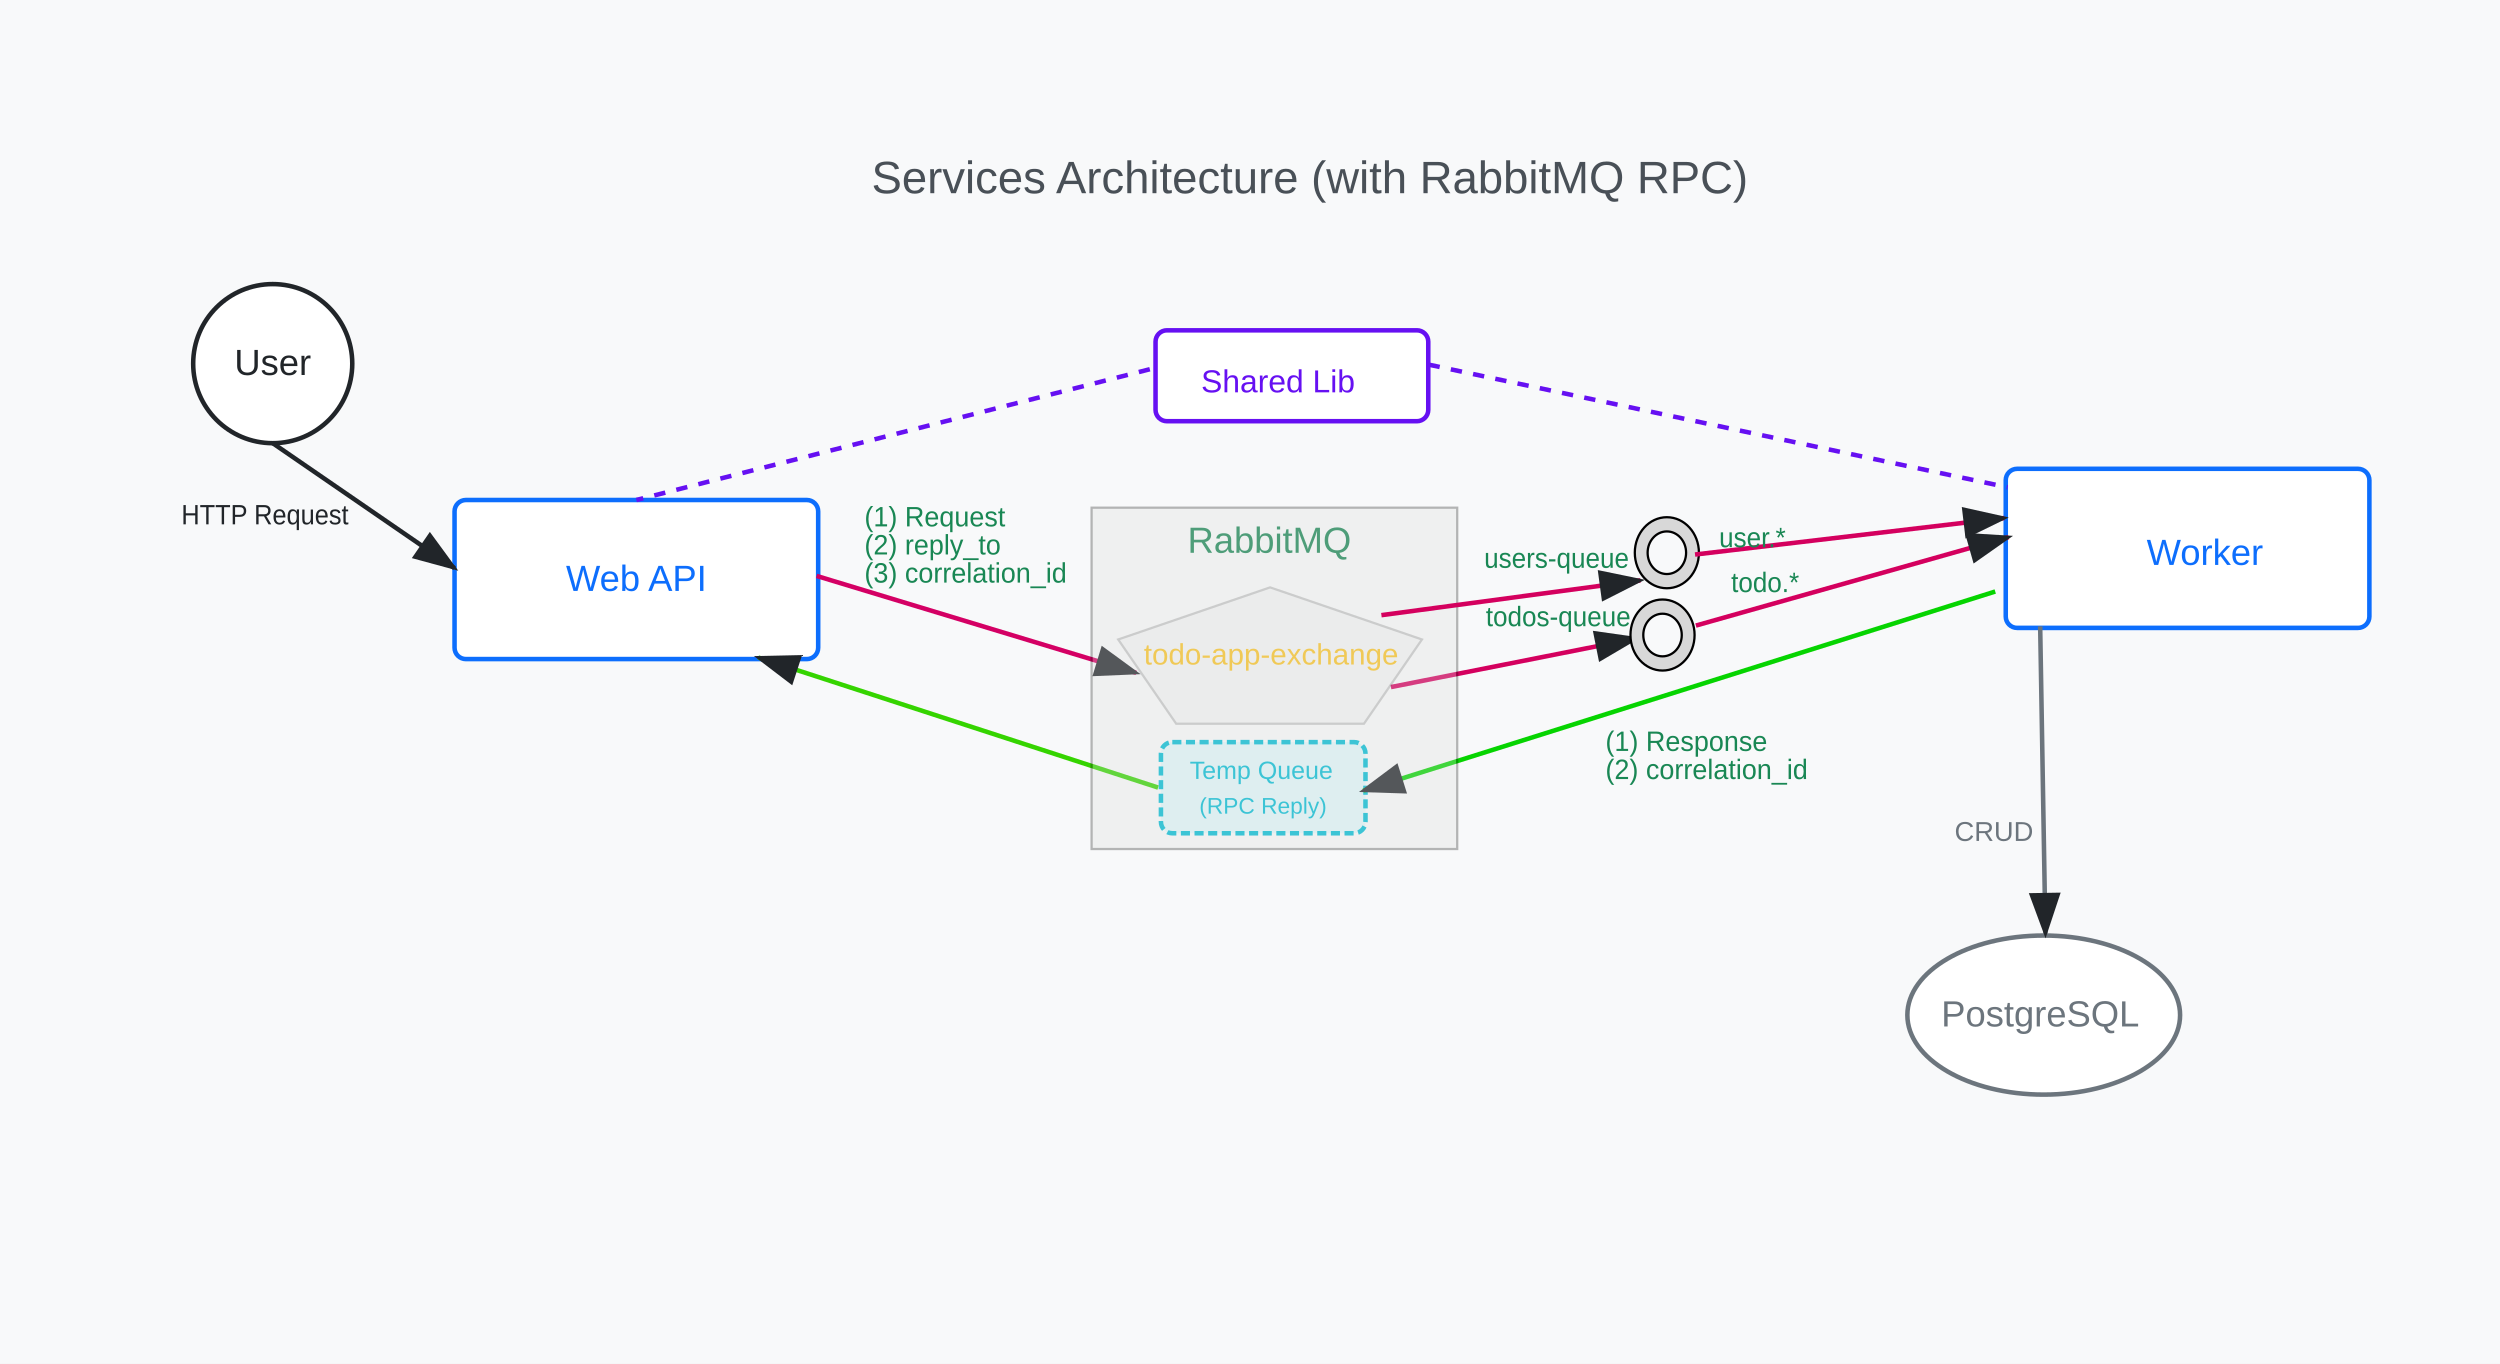
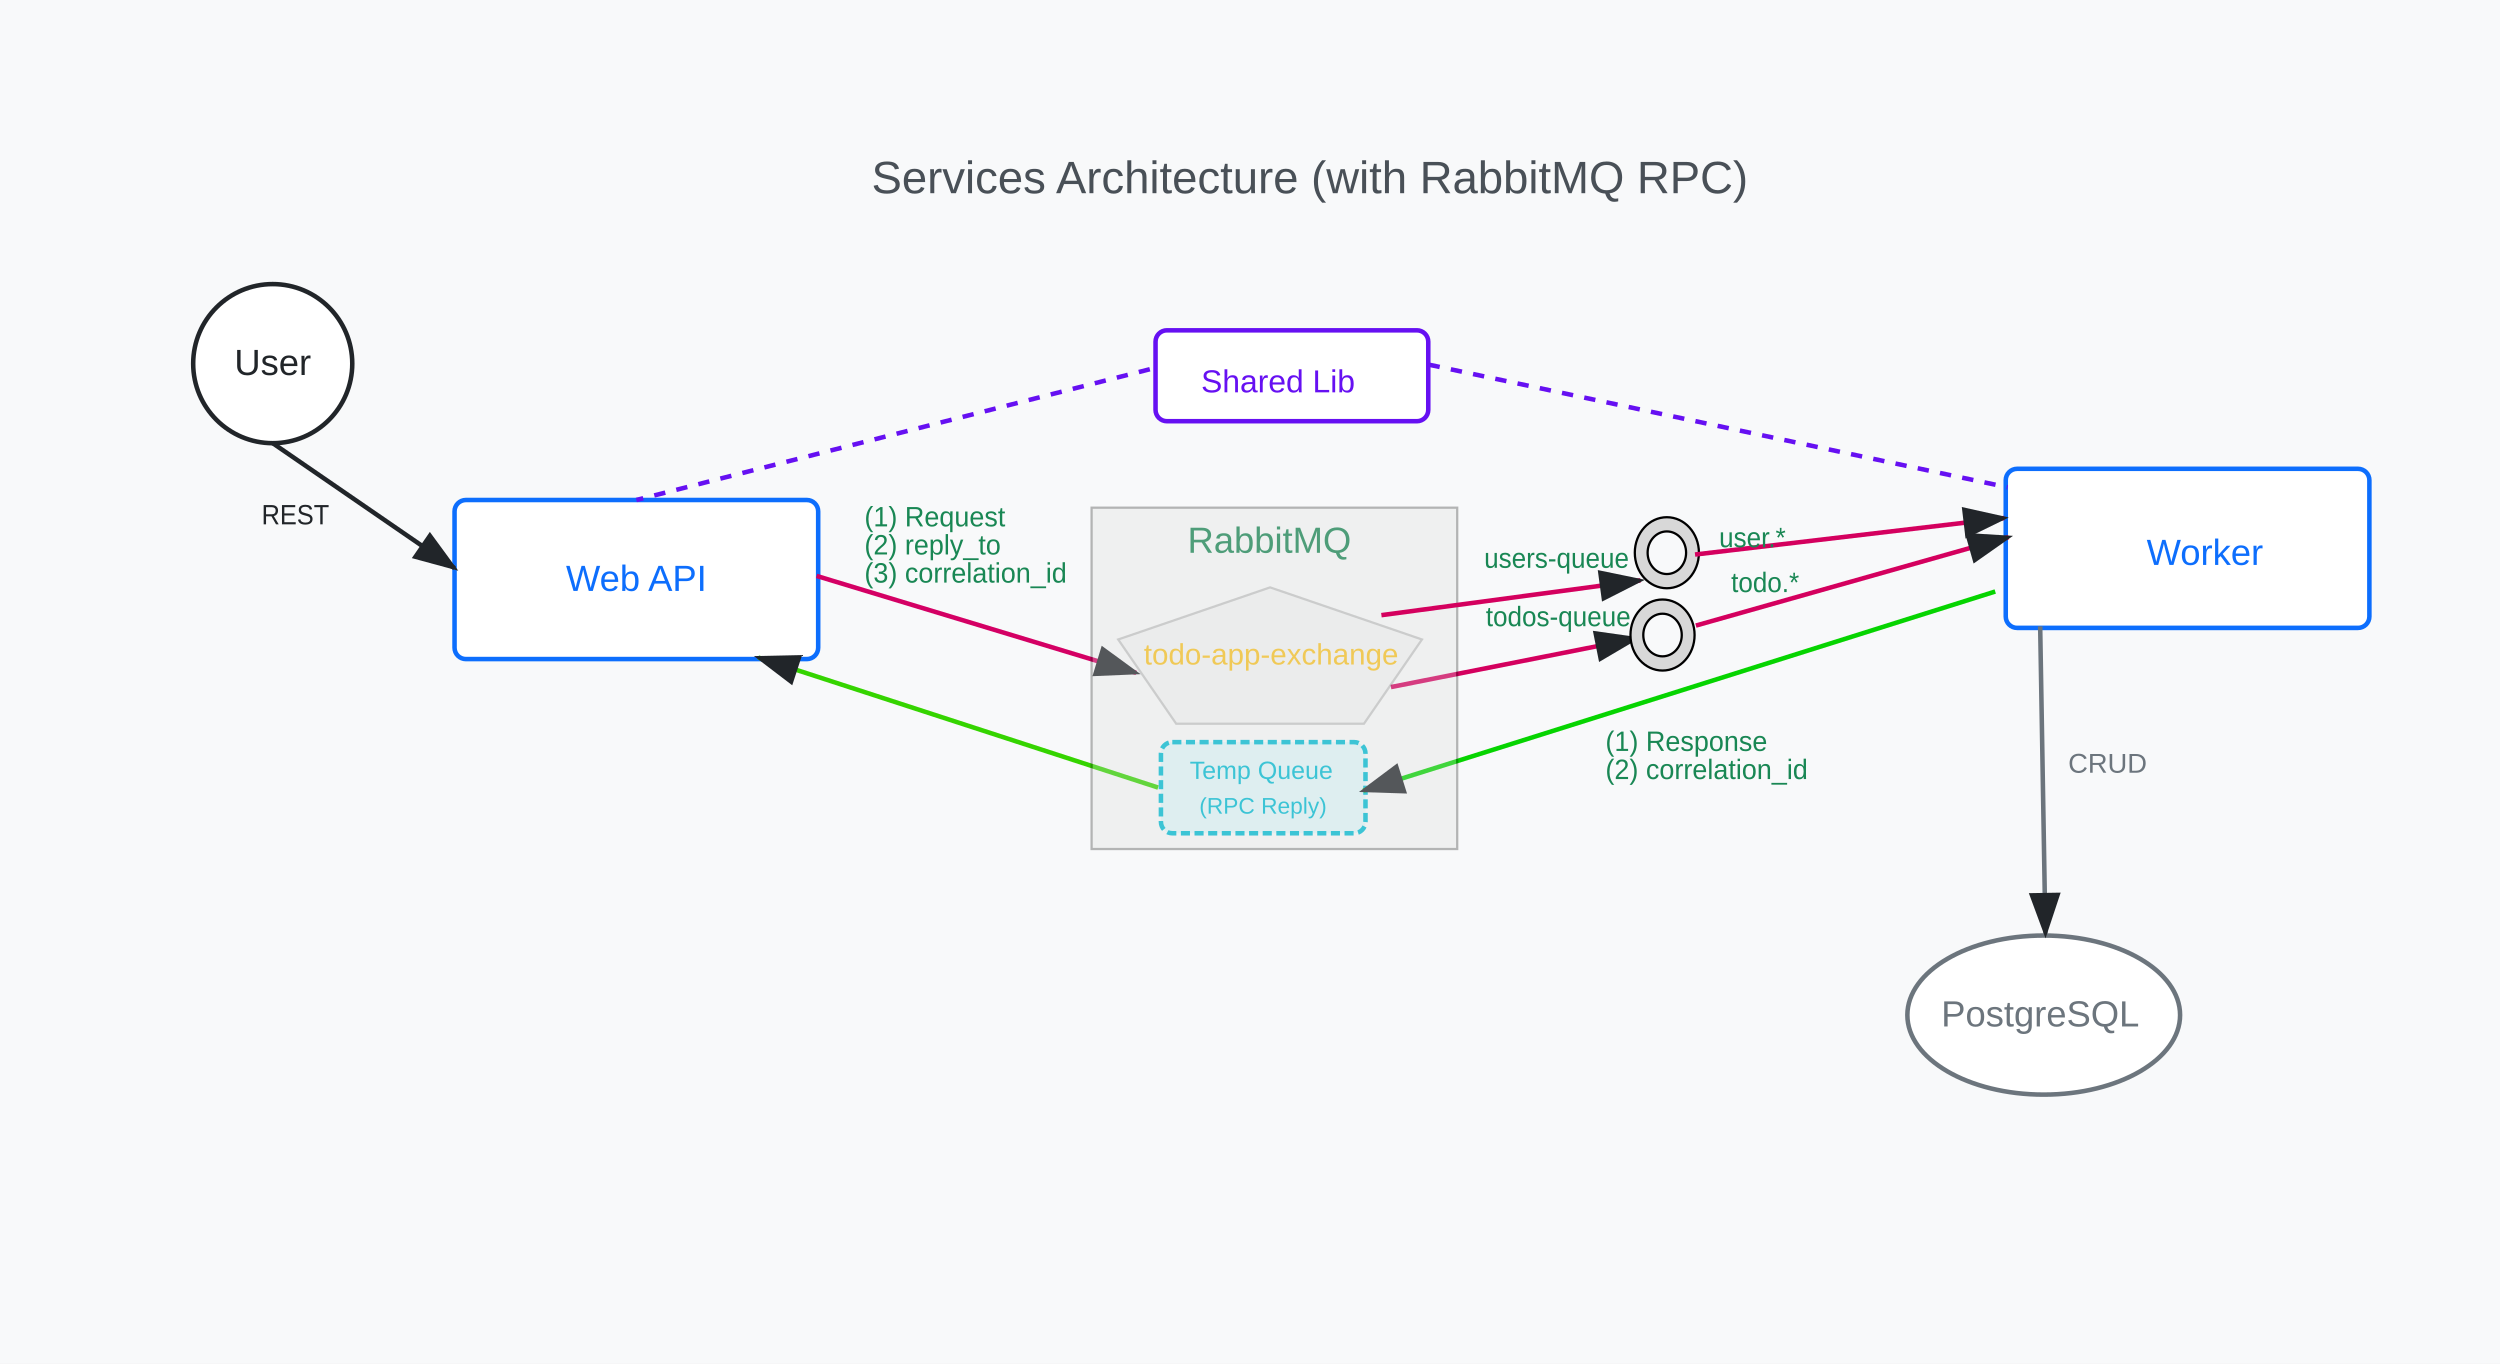
<svg xmlns="http://www.w3.org/2000/svg" xmlns:ns1="https://boxy-svg.com" width="1100" height="600">
  <rect width="1100" height="600" fill="#f8f9fa" style="" />
  <text x="383.482" y="85.019" font-family="Arial" font-size="20" fill="#495057" style="white-space: pre; font-size: 20px;">Services Architecture (with RabbitMQ RPC)</text>
  <circle cx="120" cy="160" r="35" fill="#fff" stroke="#212529" stroke-width="2" />
  <text x="120" y="165" font-family="Arial" font-size="16" fill="#212529" text-anchor="middle" style="white-space: pre;">User</text>
  <rect x="200" y="220" width="160" height="70" fill="#fff" stroke="#0d6efd" stroke-width="2" rx="5" />
  <text x="280" y="260" font-family="Arial" font-size="16" fill="#0d6efd" text-anchor="middle" style="white-space: pre;">Web API</text>
  <text x="558.526" y="243.226" font-family="Arial" font-size="16" fill="#198754" text-anchor="middle" style="white-space: pre; font-size: 16px;">RabbitMQ</text>
  <rect x="882.529" y="206.277" width="160" height="70" fill="#fff" stroke="#0d6efd" stroke-width="2" rx="5" />
  <text x="970.153" y="248.564" font-family="Arial" font-size="16" fill="#0d6efd" text-anchor="middle" style="white-space: pre; font-size: 16px;">Worker</text>
  <ellipse cx="899.238" cy="446.633" rx="60" ry="35" fill="#fff" stroke="#6c757d" stroke-width="2" />
  <text x="897.713" y="451.633" font-family="Arial" font-size="16" fill="#6c757d" text-anchor="middle" style="white-space: pre; font-size: 16px;">PostgreSQL</text>
  <rect x="508.437" y="145.336" width="120" height="40" fill="#fff" stroke="#6610f2" stroke-width="2" rx="5" />
  <text x="562.338" y="172.624" font-family="Arial" font-size="14" fill="#6610f2" text-anchor="middle" style="white-space: pre; font-size: 14px;">Shared Lib</text>
  <text x="559.288" y="292.394" font-family="Arial" font-size="13" fill="#ffc107" text-anchor="middle" style="white-space: pre; font-size: 13px;">todo-app-exchange </text>
  <text x="534.892" y="355.425" font-family="Arial" font-size="11" fill="#ffc107" text-anchor="middle" style="white-space: pre; font-size: 11px;"> </text>
  <rect x="510.813" y="326.544" width="90" height="40.089" fill="#e0f7fa" stroke="#00bcd4" stroke-dasharray="4,2" stroke-width="2" rx="5" style="" />
  <text x="554.962" y="342.732" font-family="Arial" font-size="11" fill="#00bcd4" text-anchor="middle" style="white-space: pre; font-size: 11px;">Temp Queue</text>
  <text x="555.724" y="358.018" font-family="Arial" font-size="10" fill="#00bcd4" text-anchor="middle" style="white-space: pre; font-size: 10px;">(RPC Reply)</text>
  <line x1="120" y1="195" x2="200" y2="250" stroke="#212529" stroke-width="2" marker-end="url(#arrowhead)" />
-   <text x="98.856" y="232.834" font-family="Arial" font-size="13" fill="#212529" style="white-space: pre; font-size: 13px;" transform="matrix(0.858044, 0, 0, 0.947369, -5.026559, 10.12776)">HTTP Request</text>
+   <text x="140" y="232.834" font-family="Arial" font-size="13" fill="#212529" style="white-space: pre; font-size: 13px;" transform="matrix(0.858044, 0, 0, 0.947369, -5.026559, 10.12776)">REST</text>
  <text x="238.532" y="330.388" font-family="Arial" font-size="12" fill="#198754" style="white-space: pre; font-size: 12px;" transform="matrix(0.989004, 0, 0, 1.030544, 144.4273, -108.8758)">(1) Request<tspan x="238.532" dy="1em">​</tspan>(2) reply_to<tspan x="238.532" dy="1em">​</tspan>(3) correlation_id</text>
  <line x1="359.289" y1="253.406" x2="499.943" y2="296.05" stroke-width="2" marker-end="url(#arrowhead)" style="stroke: rgb(212, 0, 100);" />
  <text x="300" y="340" font-family="Arial" font-size="11" fill="#00bcd4" style="white-space: pre;"> </text>
  <line x1="877.903" y1="260.266" x2="599.815" y2="347.89" stroke-width="2" marker-end="url(#arrowhead)" style="stroke: rgb(6, 212, 0);" />
  <text x="680.051" y="345.337" font-family="Arial" font-size="11" fill="#00bcd4" style="white-space: pre; font-size: 11px;"> </text>
  <line x1="897.675" y1="275.584" x2="900" y2="410.87" stroke="#6c757d" stroke-width="2" marker-end="url(#arrowhead)" style="" />
-   <text x="860" y="370" font-family="Arial" font-size="12" fill="#6c757d" style="white-space: pre;">CRUD</text>
+   <text x="910" y="340" font-family="Arial" font-size="12" fill="#6c757d" style="white-space: pre;">CRUD</text>
  <line x1="505.922" y1="162.465" x2="280" y2="220" stroke="#6610f2" stroke-width="2" stroke-dasharray="5,5" style="" />
  <line x1="628.576" y1="160.431" x2="883.331" y2="214.41" stroke="#6610f2" stroke-width="2" stroke-dasharray="5,5" style="transform-origin: 775.987px 196.897px;" />
  <defs>
    <marker id="arrowhead" markerWidth="10" markerHeight="7" refX="9" refY="3.5" orient="auto">
      <polygon points="0 0, 10 3.5, 0 7" fill="#212529" />
    </marker>
  </defs>
  <text style="white-space: pre; fill: rgb(51, 51, 51); font-family: Arial, sans-serif; font-size: 28px;" x="323.253" y="449.047"> </text>
  <line x1="612.012" y1="302.312" x2="719.882" y2="280.916" stroke-width="2" marker-end="url(#arrowhead)" style="stroke-width: 2; stroke: rgb(212, 0, 94);" />
  <line x1="509.565" y1="346.531" x2="333.637" y2="289.301" stroke-width="2" marker-end="url(#arrowhead)" style="stroke-width: 2; stroke: rgb(53, 212, 0);" />
  <text x="238.532" y="330.388" font-family="Arial" font-size="12" fill="#198754" style="white-space: pre; font-size: 12px;" transform="matrix(0.989004, 0, 0, 1.030544, 470.4779, -10.06679)">(1) Response<tspan x="238.532" dy="1em">​</tspan>(2) correlation_id</text>
  <path d="M 731.512 279.415 m -14.104 0 a 14.104 15.629 0 1 0 28.208 0 a 14.104 15.629 0 1 0 -28.208 0 Z M 731.512 279.415 m -8.463 0 a 8.463 9.377 0 0 1 16.926 0 a 8.463 9.377 0 0 1 -16.926 0 Z" ns1:shape="ring 731.512 279.415 8.463 9.377 14.104 15.629 1@b6a834c9" style="fill: rgb(216, 216, 216); stroke: rgb(0, 0, 0);" />
  <text x="238.532" y="330.388" font-family="Arial" font-size="12" fill="#198754" style="white-space: pre; font-size: 12px;" transform="matrix(0.955154, 0, 0, 1.030544, 425.9218, -64.95878)">todos-queue</text>
  <line x1="746.191" y1="275.248" x2="883.795" y2="236.316" stroke-width="2" marker-end="url(#arrowhead)" style="stroke-width: 2; stroke: rgb(212, 0, 94);" />
  <rect x="480.305" y="223.38" width="160.864" height="150.191" style="fill: rgb(216, 216, 216); stroke: rgb(0, 0, 0); opacity: 0.28;" />
  <path d="M 558.831 258.45 L 625.656 281.366 L 600.131 318.444 L 517.531 318.444 L 492.006 281.366 Z" ns1:shape="n-gon 558.831 291.614 70.264 33.164 5 0 1@960f3641" style="fill: rgb(216, 216, 216); stroke: rgb(0, 0, 0); opacity: 0.15;" />
  <path d="M 733.418 243.202 m -14.104 0 a 14.104 15.629 0 1 0 28.208 0 a 14.104 15.629 0 1 0 -28.208 0 Z M 733.418 243.202 m -8.463 0 a 8.463 9.377 0 0 1 16.926 0 a 8.463 9.377 0 0 1 -16.926 0 Z" ns1:shape="ring 733.418 243.202 8.463 9.377 14.104 15.629 1@bf1d9379" style="fill: rgb(216, 216, 216); stroke: rgb(0, 0, 0); stroke-width: 1;" />
  <text x="238.532" y="330.388" font-family="Arial" font-size="12" fill="#198754" style="white-space: pre; font-size: 12px;" transform="matrix(0.955154, 0, 0, 1.030544, 425.1977, -90.641)">users-queue</text>
  <polyline stroke-width="2" marker-end="url(#arrowhead)" style="stroke-width: 2; stroke: rgb(212, 0, 94);" points="607.818 270.672 638.982 266.49 721.787 255.376" />
  <polyline stroke-width="2" marker-end="url(#arrowhead)" style="stroke-width: 2; stroke: rgb(212, 0, 94);" points="745.811 243.988 783.021 239.598 881.889 227.93" />
  <text x="238.532" y="330.388" font-family="Arial" font-size="12" fill="#198754" style="white-space: pre; font-size: 12px; transform-box: fill-box; transform-origin: 103.429% 55.671%;" transform="matrix(0.955154, 0, 0, 1.030544, 528.5674, -99.71564)">user.*</text>
  <text x="238.532" y="330.388" font-family="Arial" font-size="12" fill="#198754" style="white-space: pre; font-size: 12px;" transform="matrix(0.955154, 0, 0, 1.030544, 533.8583, -79.96755)">todo.*</text>
</svg>
